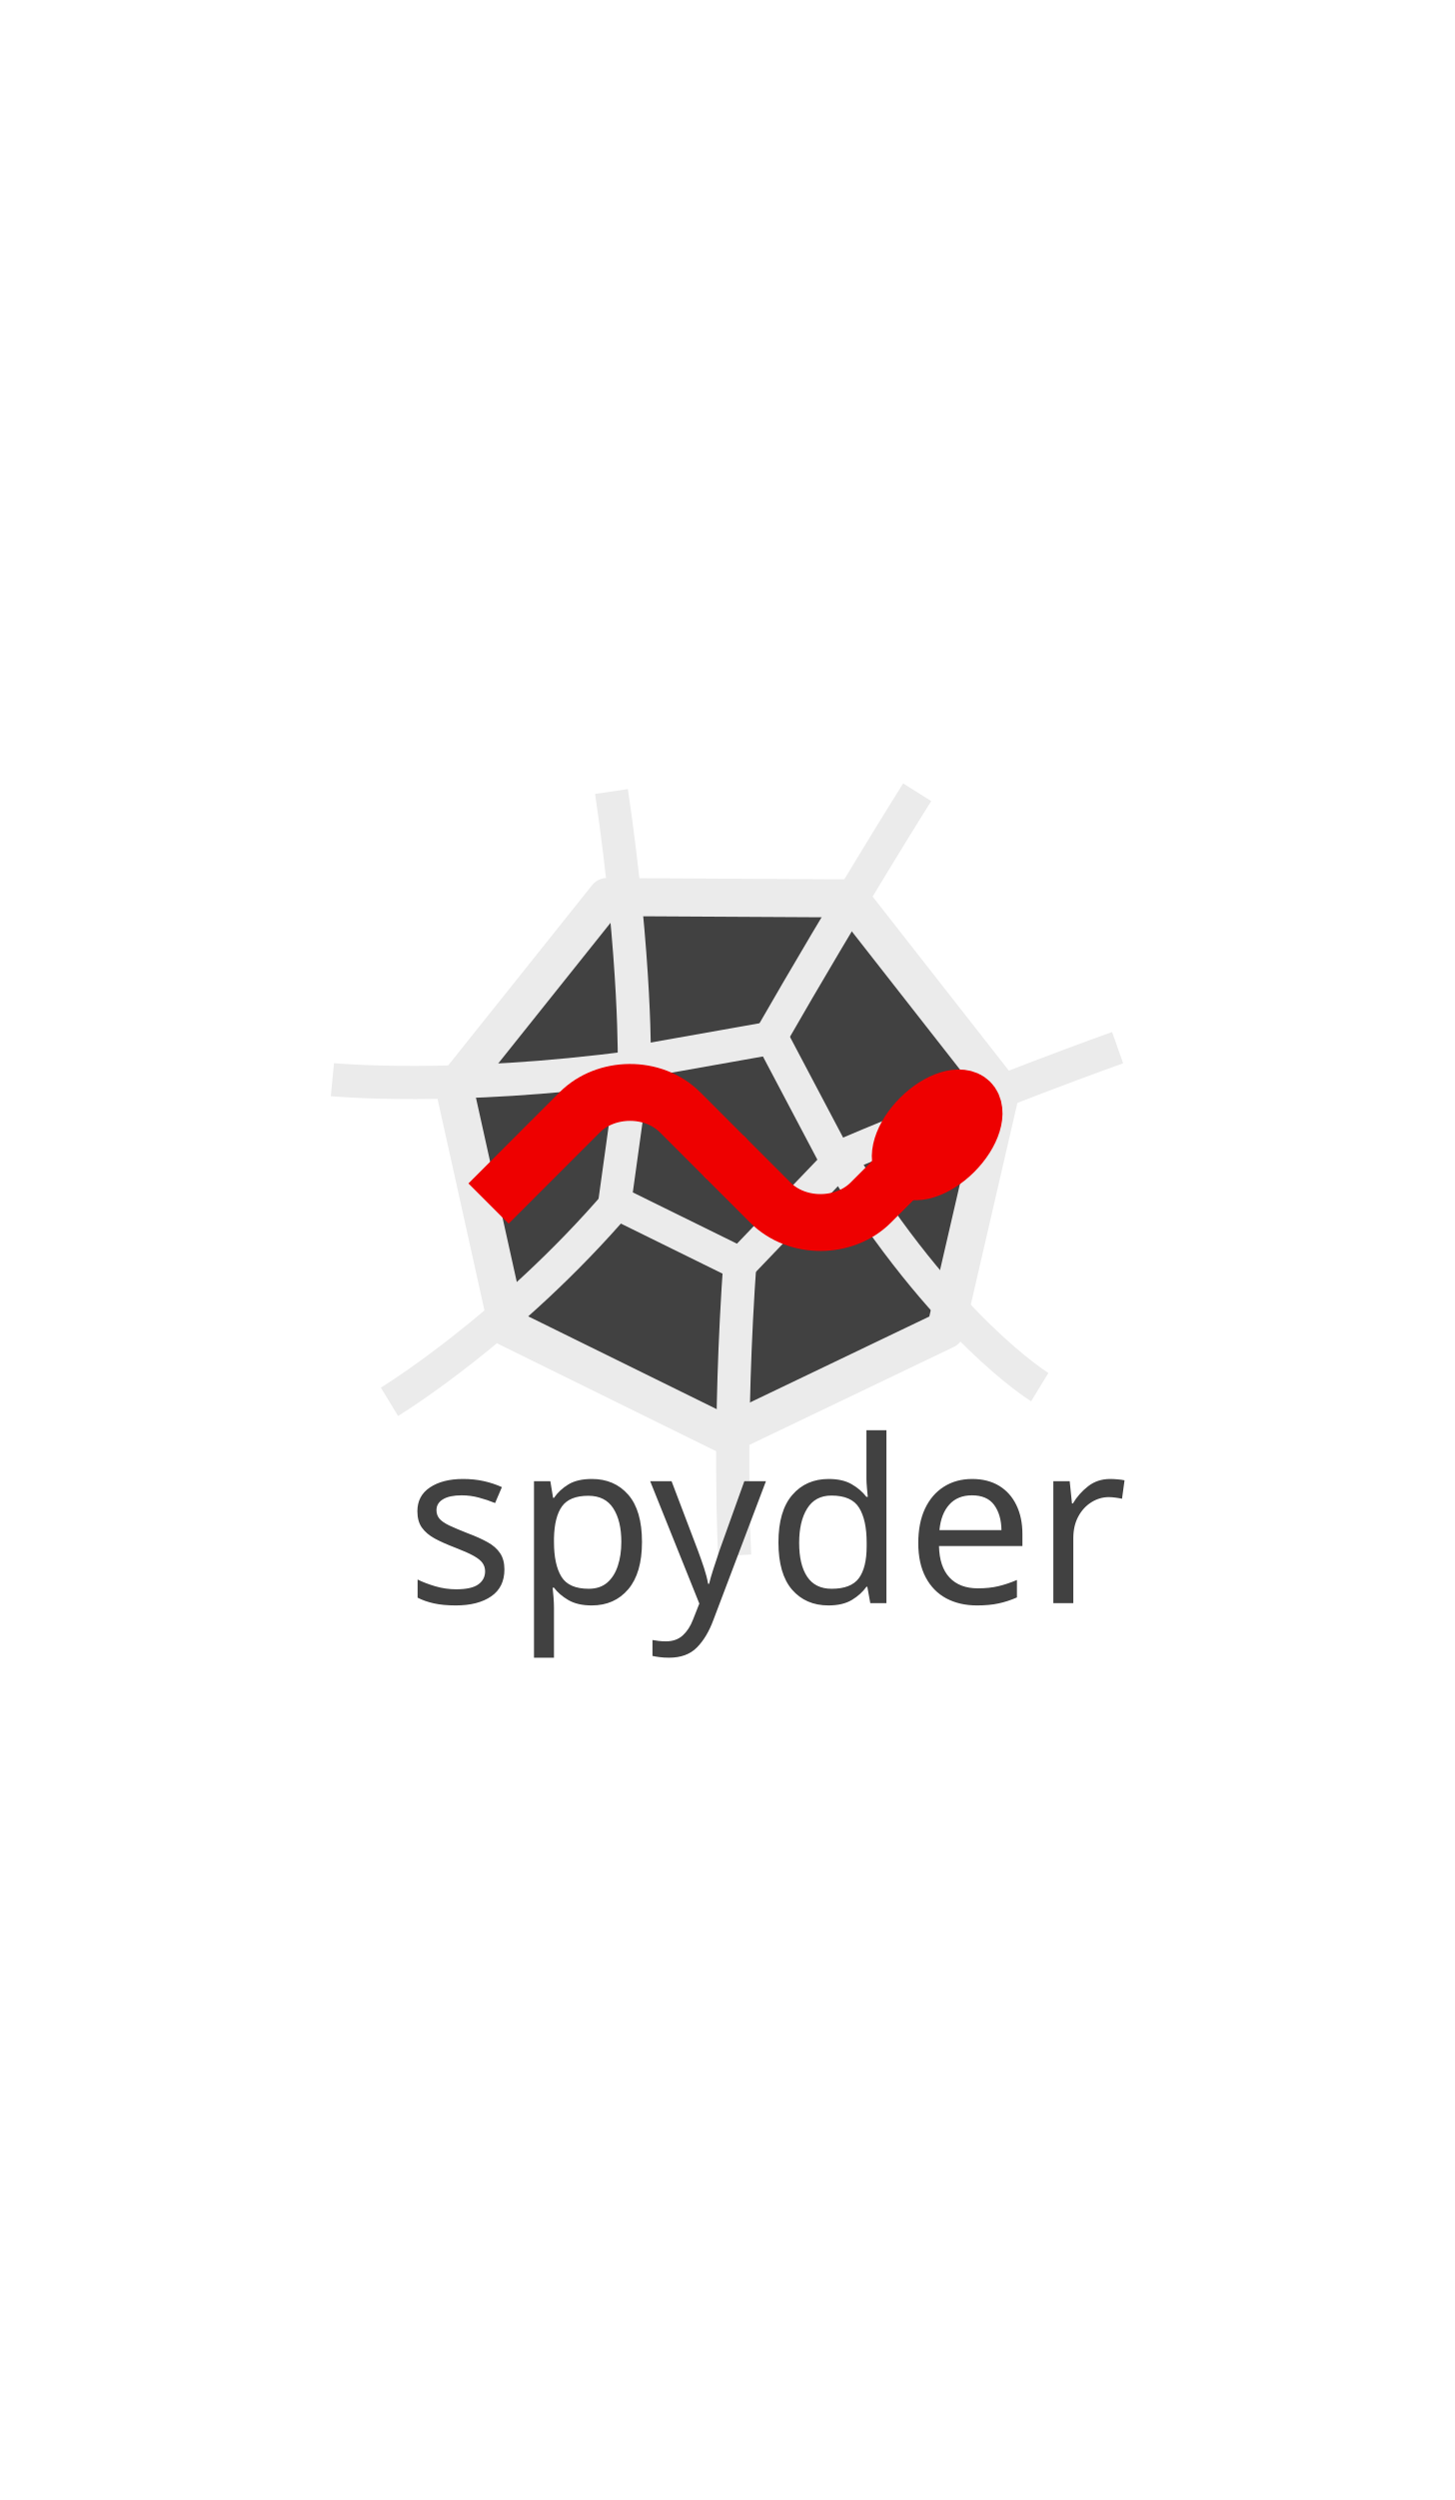
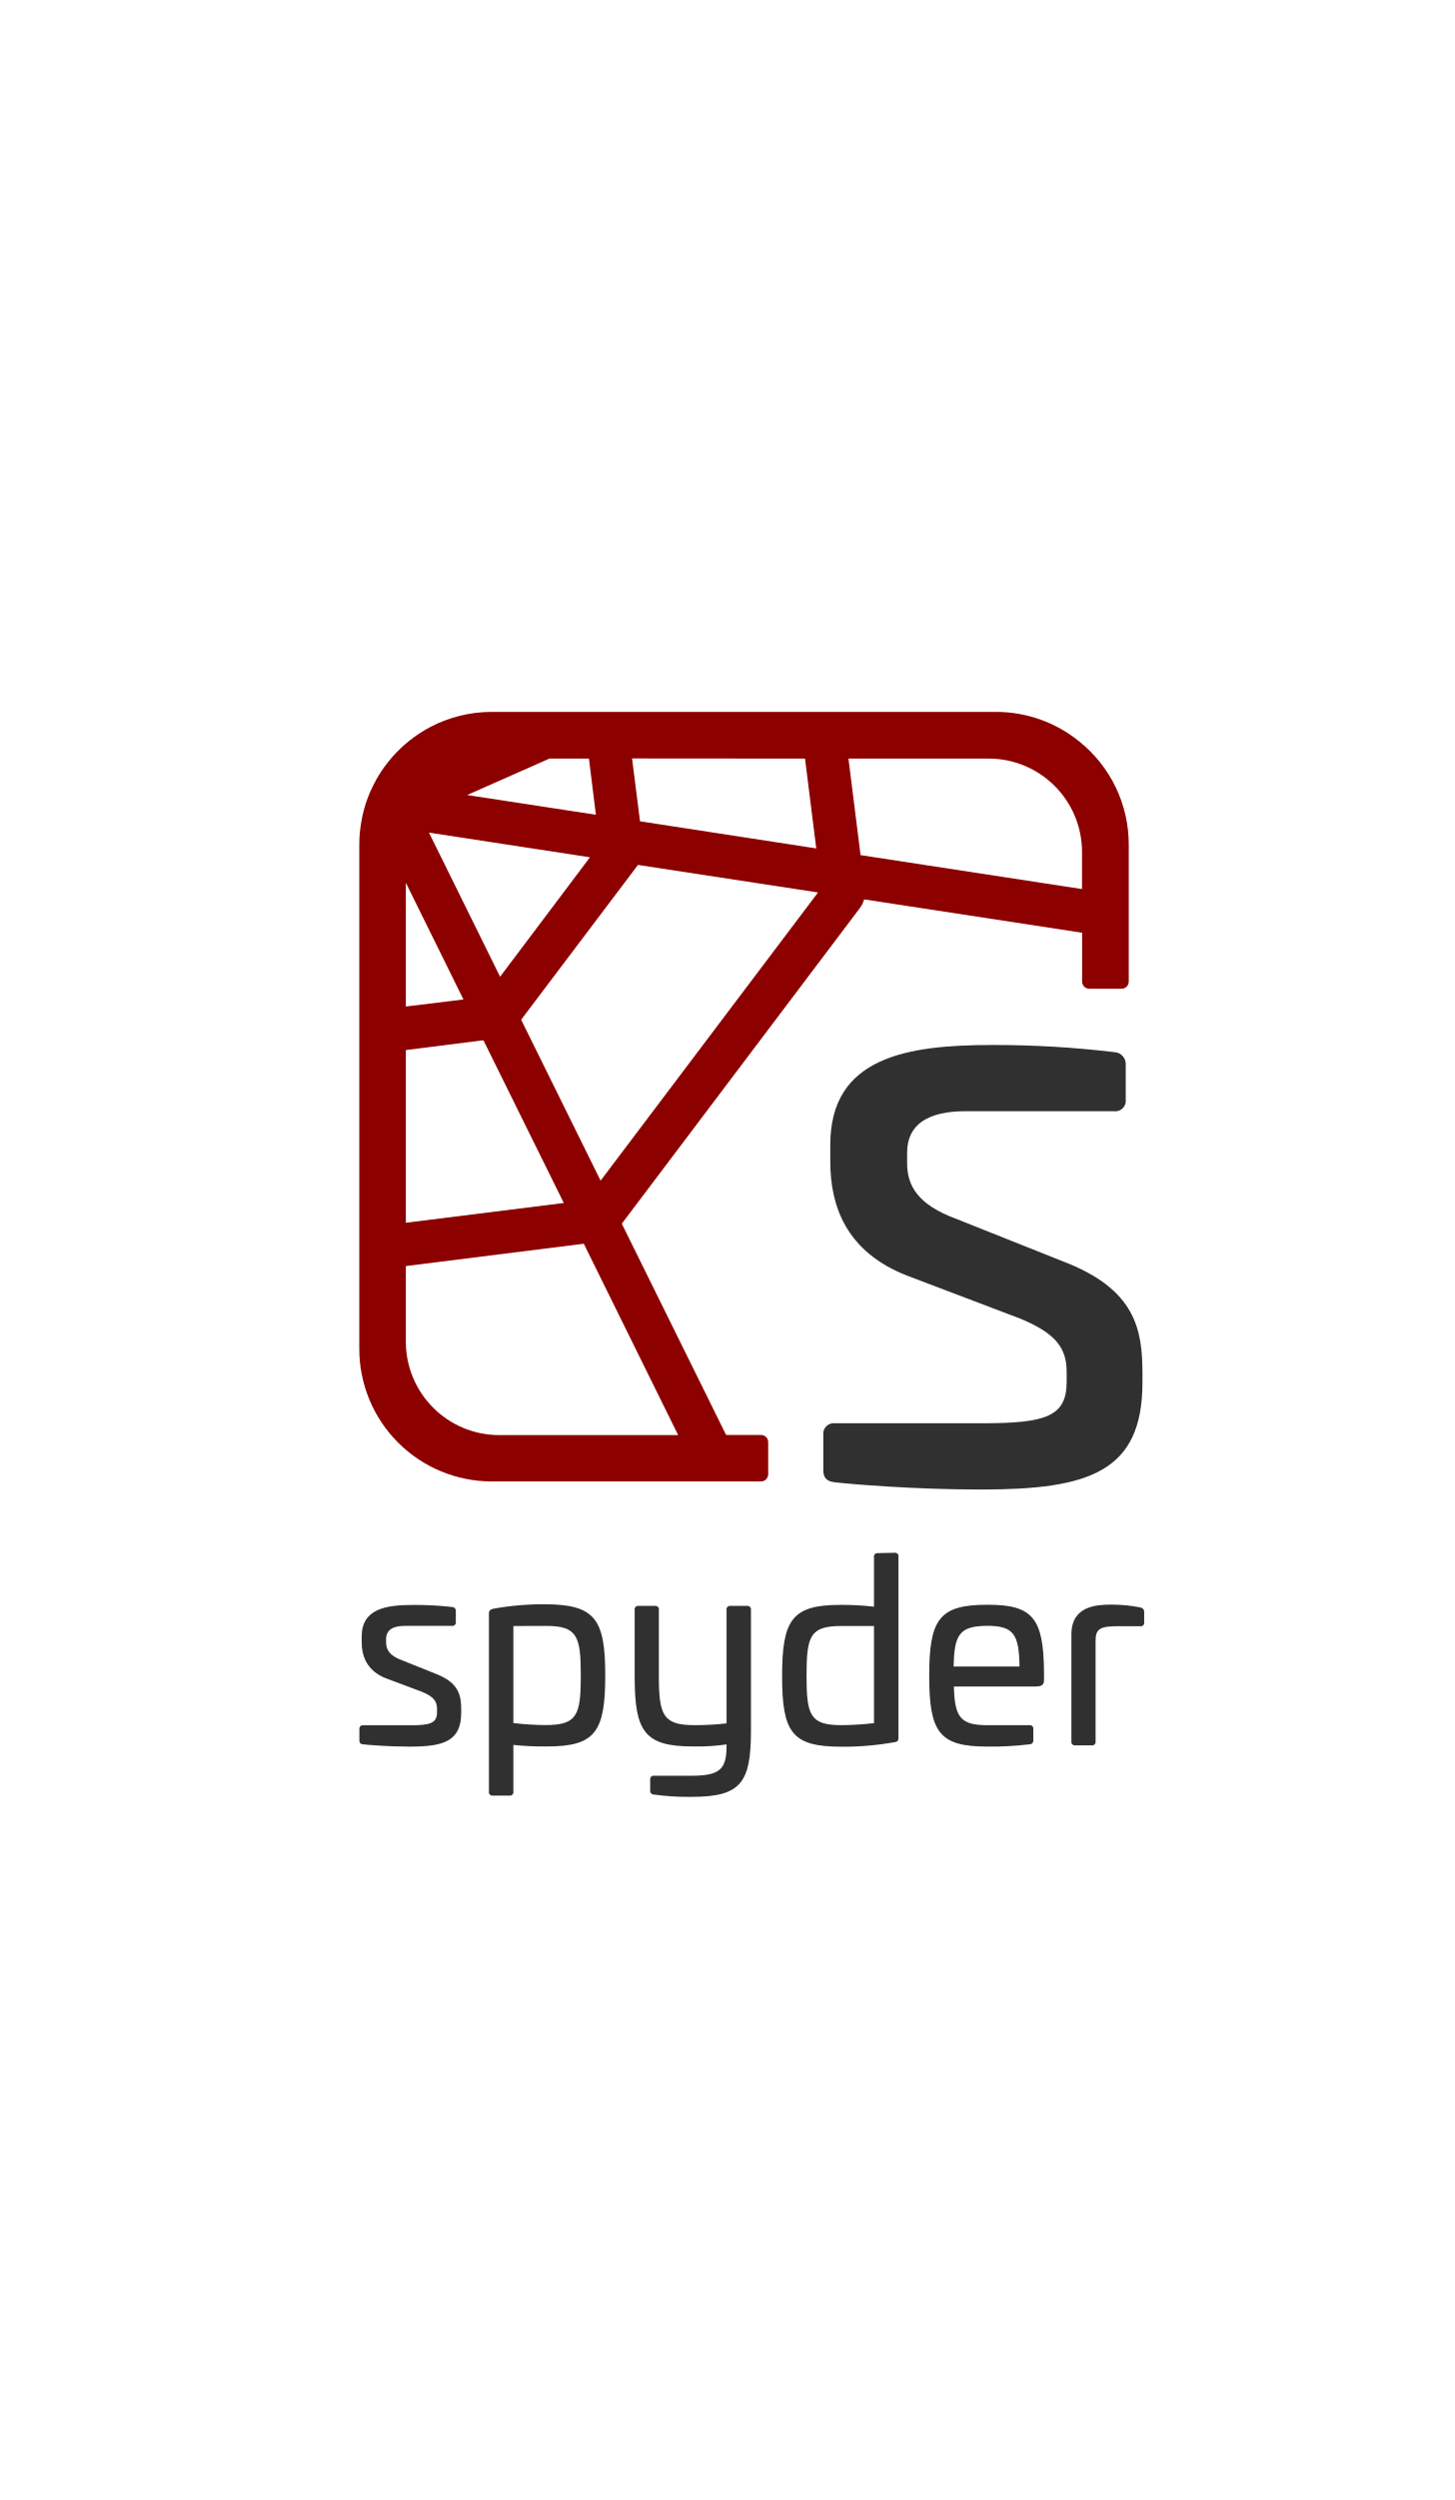
<svg xmlns="http://www.w3.org/2000/svg" xmlns:xlink="http://www.w3.org/1999/xlink" version="1.0" width="152" height="261" id="svg2">
  <defs id="defs4">
    <linearGradient id="linearGradient3350">
      <stop style="stop-color:#00cb2b;stop-opacity:0.248;" offset="0" id="stop3352" />
      <stop style="stop-color:#00cb2b;stop-opacity:1;" offset="1" id="stop3354" />
    </linearGradient>
    <linearGradient id="linearGradient3342">
      <stop style="stop-color:#005a85;stop-opacity:1;" offset="0" id="stop3344" />
      <stop style="stop-color:#005a85;stop-opacity:0.752;" offset="1" id="stop3346" />
    </linearGradient>
    <linearGradient id="linearGradient3310">
      <stop id="stop3312" offset="0" style="stop-color:#ae0202;stop-opacity:1;" />
      <stop id="stop3314" offset="1" style="stop-color:#e39494;stop-opacity:1;" />
    </linearGradient>
    <linearGradient id="linearGradient2795">
      <stop style="stop-color:#b8b8b8;stop-opacity:0.498" offset="0" id="stop2797" />
      <stop style="stop-color:#7f7f7f;stop-opacity:0" offset="1" id="stop2799" />
    </linearGradient>
    <linearGradient id="linearGradient2787">
      <stop style="stop-color:#7f7f7f;stop-opacity:0.5" offset="0" id="stop2789" />
      <stop style="stop-color:#7f7f7f;stop-opacity:0" offset="1" id="stop2791" />
    </linearGradient>
    <linearGradient id="linearGradient3676">
      <stop style="stop-color:#b2b2b2;stop-opacity:0.5" offset="0" id="stop3678" />
      <stop style="stop-color:#b3b3b3;stop-opacity:0" offset="1" id="stop3680" />
    </linearGradient>
    <linearGradient id="linearGradient3236">
      <stop style="stop-color:#f4f4f4;stop-opacity:1" offset="0" id="stop3244" />
      <stop style="stop-color:#ffffff;stop-opacity:1" offset="1" id="stop3240" />
    </linearGradient>
    <linearGradient id="linearGradient4671">
      <stop style="stop-color:#ffd43b;stop-opacity:1" offset="0" id="stop4673" />
      <stop style="stop-color:#ffe873;stop-opacity:1" offset="1" id="stop4675" />
    </linearGradient>
    <linearGradient id="linearGradient4689">
      <stop style="stop-color:#5a9fd4;stop-opacity:1" offset="0" id="stop4691" />
      <stop style="stop-color:#306998;stop-opacity:1" offset="1" id="stop4693" />
    </linearGradient>
    <linearGradient x1="224.24" y1="144.757" x2="-65.309" y2="144.757" id="linearGradient2987" xlink:href="#linearGradient4671" gradientUnits="userSpaceOnUse" gradientTransform="translate(100.2702,99.61116)" />
    <linearGradient x1="172.942" y1="77.476" x2="26.67" y2="76.313" id="linearGradient2990" xlink:href="#linearGradient4689" gradientUnits="userSpaceOnUse" gradientTransform="translate(100.2702,99.61116)" />
    <linearGradient x1="172.942" y1="77.476" x2="26.67" y2="76.313" id="linearGradient2587" xlink:href="#linearGradient4689" gradientUnits="userSpaceOnUse" gradientTransform="translate(100.2702,99.61116)" />
    <linearGradient x1="224.24" y1="144.757" x2="-65.309" y2="144.757" id="linearGradient2589" xlink:href="#linearGradient4671" gradientUnits="userSpaceOnUse" gradientTransform="translate(100.2702,99.61116)" />
    <linearGradient x1="172.942" y1="77.476" x2="26.67" y2="76.313" id="linearGradient2248" xlink:href="#linearGradient4689" gradientUnits="userSpaceOnUse" gradientTransform="translate(100.2702,99.61116)" />
    <linearGradient x1="224.24" y1="144.757" x2="-65.309" y2="144.757" id="linearGradient2250" xlink:href="#linearGradient4671" gradientUnits="userSpaceOnUse" gradientTransform="translate(100.2702,99.61116)" />
    <linearGradient x1="224.24" y1="144.757" x2="-65.309" y2="144.757" id="linearGradient2255" xlink:href="#linearGradient4671" gradientUnits="userSpaceOnUse" gradientTransform="matrix(0.562541,0,0,0.567972,-11.5974,-7.60954)" />
    <linearGradient x1="172.942" y1="76.176" x2="26.67" y2="76.313" id="linearGradient2258" xlink:href="#linearGradient4689" gradientUnits="userSpaceOnUse" gradientTransform="matrix(0.562541,0,0,0.567972,-11.5974,-7.60954)" />
    <radialGradient cx="61.519" cy="132.286" r="29.037" fx="61.519" fy="132.286" id="radialGradient2801" xlink:href="#linearGradient2795" gradientUnits="userSpaceOnUse" gradientTransform="matrix(1,0,0,0.177966,0,108.7434)" />
    <linearGradient x1="150.961" y1="192.352" x2="112.031" y2="137.273" id="linearGradient1475" xlink:href="#linearGradient4671" gradientUnits="userSpaceOnUse" gradientTransform="matrix(0.562541,0,0,0.567972,-9.399749,-5.305317)" />
    <linearGradient x1="26.649" y1="20.604" x2="135.665" y2="114.398" id="linearGradient1478" xlink:href="#linearGradient4689" gradientUnits="userSpaceOnUse" gradientTransform="matrix(0.562541,0,0,0.567972,-9.399749,-5.305317)" />
    <radialGradient cx="61.519" cy="132.286" r="29.037" fx="61.519" fy="132.286" id="radialGradient1480" xlink:href="#linearGradient2795" gradientUnits="userSpaceOnUse" gradientTransform="matrix(2.382716e-8,-0.296405,1.43676,4.683673e-7,-128.544,150.5202)" />
    <radialGradient xlink:href="#linearGradient2795" id="radialGradient2421" gradientUnits="userSpaceOnUse" gradientTransform="matrix(1.7490565e-8,-0.239947,1.054668,3.7915457e-7,-78.10943,148.8591)" cx="61.519" cy="132.286" fx="61.519" fy="132.286" r="29.037" />
+     <style id="style70">.a{fill:#303030;}.b{fill:#8c0000;}</style>
  </defs>
-   <g id="g2432" transform="matrix(0.4949129,0,0,0.4949129,32.99323,80.93407)">
-     <path transform="matrix(0.9428415,-0.0659299,0.06648817,0.9508251,63.44722,37.58896)" d="M 52.906,-8.46 83.496,36.406 67.49,88.296 16.941,108.135 -30.086,80.983 -38.179,27.288 -1.244,-12.518 z" id="path2747" style="fill:#414141;fill-opacity:1;stroke:#ebebeb;stroke-width:8.429;stroke-linecap:round;stroke-linejoin:round;stroke-miterlimit:4;stroke-opacity:1;stroke-dasharray:none" />
-     <path transform="matrix(0.4002816,-0.02799041,0.02822743,0.403671,75.33073,60.40859)" d="M 52.906,-8.46 82.827,58.743 28.159,107.967 -35.549,71.185 -20.254,-0.771 z" id="path3527" style="fill:#414141;fill-opacity:1;stroke:#ebebeb;stroke-width:17.372;stroke-linecap:round;stroke-linejoin:round;stroke-miterlimit:4;stroke-opacity:1;stroke-dasharray:none" />
-     <path id="path3529" d="M 62.412,3.5 C 67.725,39.479 67.231,61.668 67.231,61.668" style="fill:none;stroke:#ebebeb;stroke-width:7;stroke-linecap:butt;stroke-linejoin:miter;stroke-miterlimit:4;stroke-opacity:1;stroke-dasharray:none" />
-     <path id="path3531" d="M 95.51,56.196 C 112.646,26.337 126.945,3.654 126.945,3.654" style="fill:none;stroke:#ebebeb;stroke-width:7;stroke-linecap:butt;stroke-linejoin:miter;stroke-miterlimit:4;stroke-opacity:1;stroke-dasharray:none" />
-     <path id="path3533" d="m 169.258,57.553 c 0,0 -25.148,8.876 -58.756,23.11 22.105,36.203 42.322,48.53 42.322,48.53" style="fill:none;stroke:#ebebeb;stroke-width:7;stroke-linecap:butt;stroke-linejoin:miter;stroke-miterlimit:4;stroke-opacity:1;stroke-dasharray:none" />
-     <path id="path3535" d="m 89.604,101.697 c -2.664,36.886 -1.184,63.02 -1.184,63.02" style="fill:none;stroke:#ebebeb;stroke-width:7;stroke-linecap:butt;stroke-linejoin:miter;stroke-miterlimit:4;stroke-opacity:1;stroke-dasharray:none" />
-     <path id="path3537" d="M 63.96,89.859 C 40.692,117.002 15.544,132.288 15.544,132.288" style="fill:none;stroke:#ebebeb;stroke-width:7;stroke-linecap:butt;stroke-linejoin:miter;stroke-miterlimit:4;stroke-opacity:1;stroke-dasharray:none" />
-     <path id="path3539" d="M 67.231,61.668 C 29.141,66.779 3.5,64.313 3.5,64.313" style="fill:none;stroke:#ebebeb;stroke-width:7;stroke-linecap:butt;stroke-linejoin:miter;stroke-miterlimit:4;stroke-opacity:1;stroke-dasharray:none" />
-     <g transform="translate(25.0849,20.46369)" id="g3541">
-       <path id="path2473" d="M 11.376,69.99 30.638,50.728 c 5.457,-5.457 15.437,-5.727 21.195,0.031 l 9.872,9.872" style="fill:none;stroke:#ee0000;stroke-width:12;stroke-linecap:butt;stroke-linejoin:miter;stroke-miterlimit:4;stroke-opacity:1;stroke-dasharray:none" />
-       <path id="path3290" d="M 111.304,50.543 92.041,69.805 c -5.457,5.457 -15.437,5.727 -21.195,-0.031 l -9.872,-9.872" style="fill:none;stroke:#ee0000;stroke-width:12;stroke-linecap:butt;stroke-linejoin:miter;stroke-miterlimit:4;stroke-opacity:1;stroke-dasharray:none" />
-       <path transform="matrix(0.6055665,0.6055665,-0.6286135,0.6286135,75.90029,-31.30135)" d="m 102.51,45.035 c 0,5.97 -2.654,10.809 -5.927,10.809 -3.274,0 -5.927,-4.839 -5.927,-10.809 0,-5.97 2.654,-10.809 5.927,-10.809 3.274,0 5.927,4.839 5.927,10.809 z" id="path3340" style="fill:#ff0000;fill-opacity:1;stroke:#ee0000;stroke-width:14;stroke-linecap:round;stroke-linejoin:round;stroke-miterlimit:4;stroke-opacity:1;stroke-dasharray:none" />
-     </g>
-     <text id="text2451" y="174.779" x="18.984" style="font-size:56px;font-style:normal;font-variant:normal;font-weight:normal;font-stretch:normal;text-align:start;line-height:125%;writing-mode:lr-tb;text-anchor:start;fill:#414141;fill-opacity:1;stroke:none;font-family:Candara;-inkscape-font-specification:Candara" xml:space="preserve">
-       <tspan style="font-size:48px;fill:#414141;fill-opacity:1" y="174.779" x="18.984" id="tspan2453">spyder</tspan>
-     </text>
+   <g id="g105" transform="matrix(0.4721747,0,0,0.4721747,19.50353,56.87993)">
+     <path class="a" d="m 205.29,112.27 a 2.62,2.62 0 0 1 2.48,2.83 v 7.59 a 2.34,2.34 0 0 1 -2.65,2.64 h -32.84 c -8.12,0 -12.88,2.83 -12.88,9.18 v 2.3 c 0,4.94 2.29,9.18 10.94,12.36 l 23.48,9.35 c 16.24,6.18 17.65,15.18 17.65,24.89 v 1.94 c 0,19.78 -11.83,23.66 -35.66,23.66 -15.35,0 -29.3,-1.24 -32.3,-1.59 -2.12,-0.18 -2.65,-1.24 -2.65,-2.65 V 197 a 2.34,2.34 0 0 1 2.65,-2.65 h 32.66 c 14.12,0 18.53,-1.59 18.53,-9.18 v -2.12 c 0,-5.12 -2.12,-8.47 -10.24,-11.83 L 159.4,161.7 c -13.6,-5.3 -17,-15.54 -17,-25.24 v -3.71 c 0,-19.42 17,-22.07 35.83,-22.07 a 222.42,222.42 0 0 1 27.06,1.59 z" id="path74" />
+     <path class="b" d="M 197.54,43.58 A 29.18,29.18 0 0 0 179.08,37 H 67.52 A 29.26,29.26 0 0 0 53.85,40.37 29.73,29.73 0 0 0 42,51.87 c -0.53,1 -1,1.91 -1.44,2.89 -0.25,0.68 -0.55,1.33 -0.77,2 a 28,28 0 0 0 -1.07,4.1 28.47,28.47 0 0 0 -0.53,5.49 v 111.56 a 29.31,29.31 0 0 0 29.34,29.31 h 59.55 a 1.59,1.59 0 0 0 1.58,-1.59 v -7.11 a 1.58,1.58 0 0 0 -1.58,-1.58 h -7.73 L 96.27,150.21 148.89,80.47 a 5.74,5.74 0 0 0 1,-2 l 48.23,7.38 v 10.81 a 1.58,1.58 0 0 0 1.58,1.58 h 7.16 a 1.59,1.59 0 0 0 1.58,-1.58 V 66.34 a 29.18,29.18 0 0 0 -10.9,-22.76 z m -60.73,3.75 2.49,19.87 -39,-6 -1.76,-13.9 z M 89,47.33 90.54,59.75 62.05,55.39 80.26,47.33 Z M 89.23,69.16 69.34,95.58 53.6,63.7 Z m -40.74,5.64 12.74,25.81 -12.74,1.56 z m 0,37 17.16,-2.17 17.79,36 -34.95,4.37 z m 60.25,85.17 H 69.1 A 20.66,20.66 0 0 1 48.49,176.36 v -16.78 l 39.37,-4.94 z M 91.58,140.69 74,105.09 99.85,70.85 c 0,0 0,0 0,0 l 39.84,6.09 z m 106.52,-64.5 -49,-7.51 -2.68,-21.35 h 31.08 a 20.66,20.66 0 0 1 20.6,20.59 z" id="path76" />
+     <path class="a" d="m 58.77,235 a 0.83,0.83 0 0 1 0.78,0.9 v 2.42 a 0.75,0.75 0 0 1 -0.84,0.85 H 48.23 c -2.59,0 -4.11,0.9 -4.11,2.93 v 0.73 c 0,1.57 0.74,2.93 3.5,3.94 l 7.49,3 c 5.18,2 5.63,4.85 5.63,7.94 v 0.62 c 0,6.31 -3.78,7.55 -11.38,7.55 -4.9,0 -9.35,-0.39 -10.3,-0.51 -0.68,-0.05 -0.85,-0.39 -0.85,-0.84 V 262 a 0.75,0.75 0 0 1 0.85,-0.84 h 10.41 c 4.51,0 5.92,-0.51 5.92,-2.93 v -0.68 c 0,-1.63 -0.68,-2.7 -3.27,-3.77 l -8,-3 c -4.33,-1.69 -5.4,-5 -5.4,-8.06 v -1.18 c 0,-6.19 5.4,-7 11.43,-7 a 72.24,72.24 0 0 1 8.62,0.46 z" id="path78" />
+     <path class="a" d="m 92.61,250.13 c 0,12.56 -2.25,15.71 -12.9,15.71 a 61.94,61.94 0 0 1 -7.43,-0.34 v 10.36 a 0.75,0.75 0 0 1 -0.85,0.85 h -3.71 a 0.75,0.75 0 0 1 -0.85,-0.85 v -39.47 c 0,-0.62 0.34,-0.85 0.9,-1 a 62.76,62.76 0 0 1 11.66,-1 c 10.93,0.08 13.18,3.29 13.18,15.74 z M 72.28,239.2 v 21.46 a 61.08,61.08 0 0 0 7.09,0.45 c 7,0 7.83,-2.14 7.83,-10.93 0,-8.79 -0.79,-11 -7.71,-11 z" id="path80" />
+     <path class="a" d="m 124,234.75 a 0.76,0.76 0 0 1 0.85,0.85 v 27.14 c -0.06,11 -2.2,14.25 -13,14.25 a 55.85,55.85 0 0 1 -8.51,-0.51 0.83,0.83 0 0 1 -0.79,-0.9 v -2.42 a 0.75,0.75 0 0 1 0.85,-0.84 h 8.33 c 6.31,0 7.72,-1.52 7.72,-6.59 v -0.34 a 44.75,44.75 0 0 1 -7.43,0.45 c -10.65,0 -12.9,-3.21 -12.9,-15.37 V 235.6 a 0.75,0.75 0 0 1 0.84,-0.85 h 3.66 a 0.75,0.75 0 0 1 0.85,0.85 v 14.53 c 0,8.78 0.9,11 7.88,11 a 60.93,60.93 0 0 0 7.1,-0.39 V 235.6 a 0.75,0.75 0 0 1 0.84,-0.85 z" id="path82" />
+     <path class="a" d="m 156.63,223 a 0.75,0.75 0 0 1 0.85,0.85 V 264 c 0,0.62 -0.34,0.85 -0.9,0.9 a 63.31,63.31 0 0 1 -11.72,1 c -10.92,0 -13.12,-3.1 -13.12,-15.6 0,-12.5 2.2,-15.77 12.84,-15.77 a 59,59 0 0 1 7.49,0.4 v -11 a 0.75,0.75 0 0 1 0.85,-0.85 z m -11.71,16.2 c -7,0 -7.77,2.14 -7.77,11 0,8.68 0.73,10.93 7.71,10.93 a 63,63 0 0 0 7.21,-0.45 V 239.2 Z" id="path84" />
+     <path class="a" d="M 189.69,249.34 V 251 c 0,1.13 -0.28,1.58 -2,1.58 h -17.94 c 0.17,6.87 1.47,8.56 7.49,8.56 h 9.24 a 0.74,0.74 0 0 1 0.84,0.84 v 2.48 a 0.82,0.82 0 0 1 -0.78,0.9 68.84,68.84 0 0 1 -9.41,0.51 c -10.59,0 -12.84,-3.1 -12.84,-15.66 0,-12.56 2.25,-15.71 12.84,-15.71 10.08,-0.03 12.45,2.96 12.56,14.84 z m -20,-1.18 h 14.58 c -0.11,-7.15 -1.29,-9 -7.15,-9 -6.07,0.04 -7.31,1.84 -7.42,9 z" id="path86" />
+     <path class="a" d="m 211,235.09 c 0.57,0.17 0.85,0.4 0.85,1 v 2.36 a 0.73,0.73 0 0 1 -0.9,0.79 H 206 c -3.89,0 -4.9,0.62 -4.9,3.16 v 22.35 a 0.75,0.75 0 0 1 -0.85,0.85 h -3.66 a 0.75,0.75 0 0 1 -0.84,-0.85 v -23.69 c 0,-6.36 5.63,-6.59 8.9,-6.59 a 32.59,32.59 0 0 1 6.35,0.62 z" id="path88" />
  </g>
</svg>
